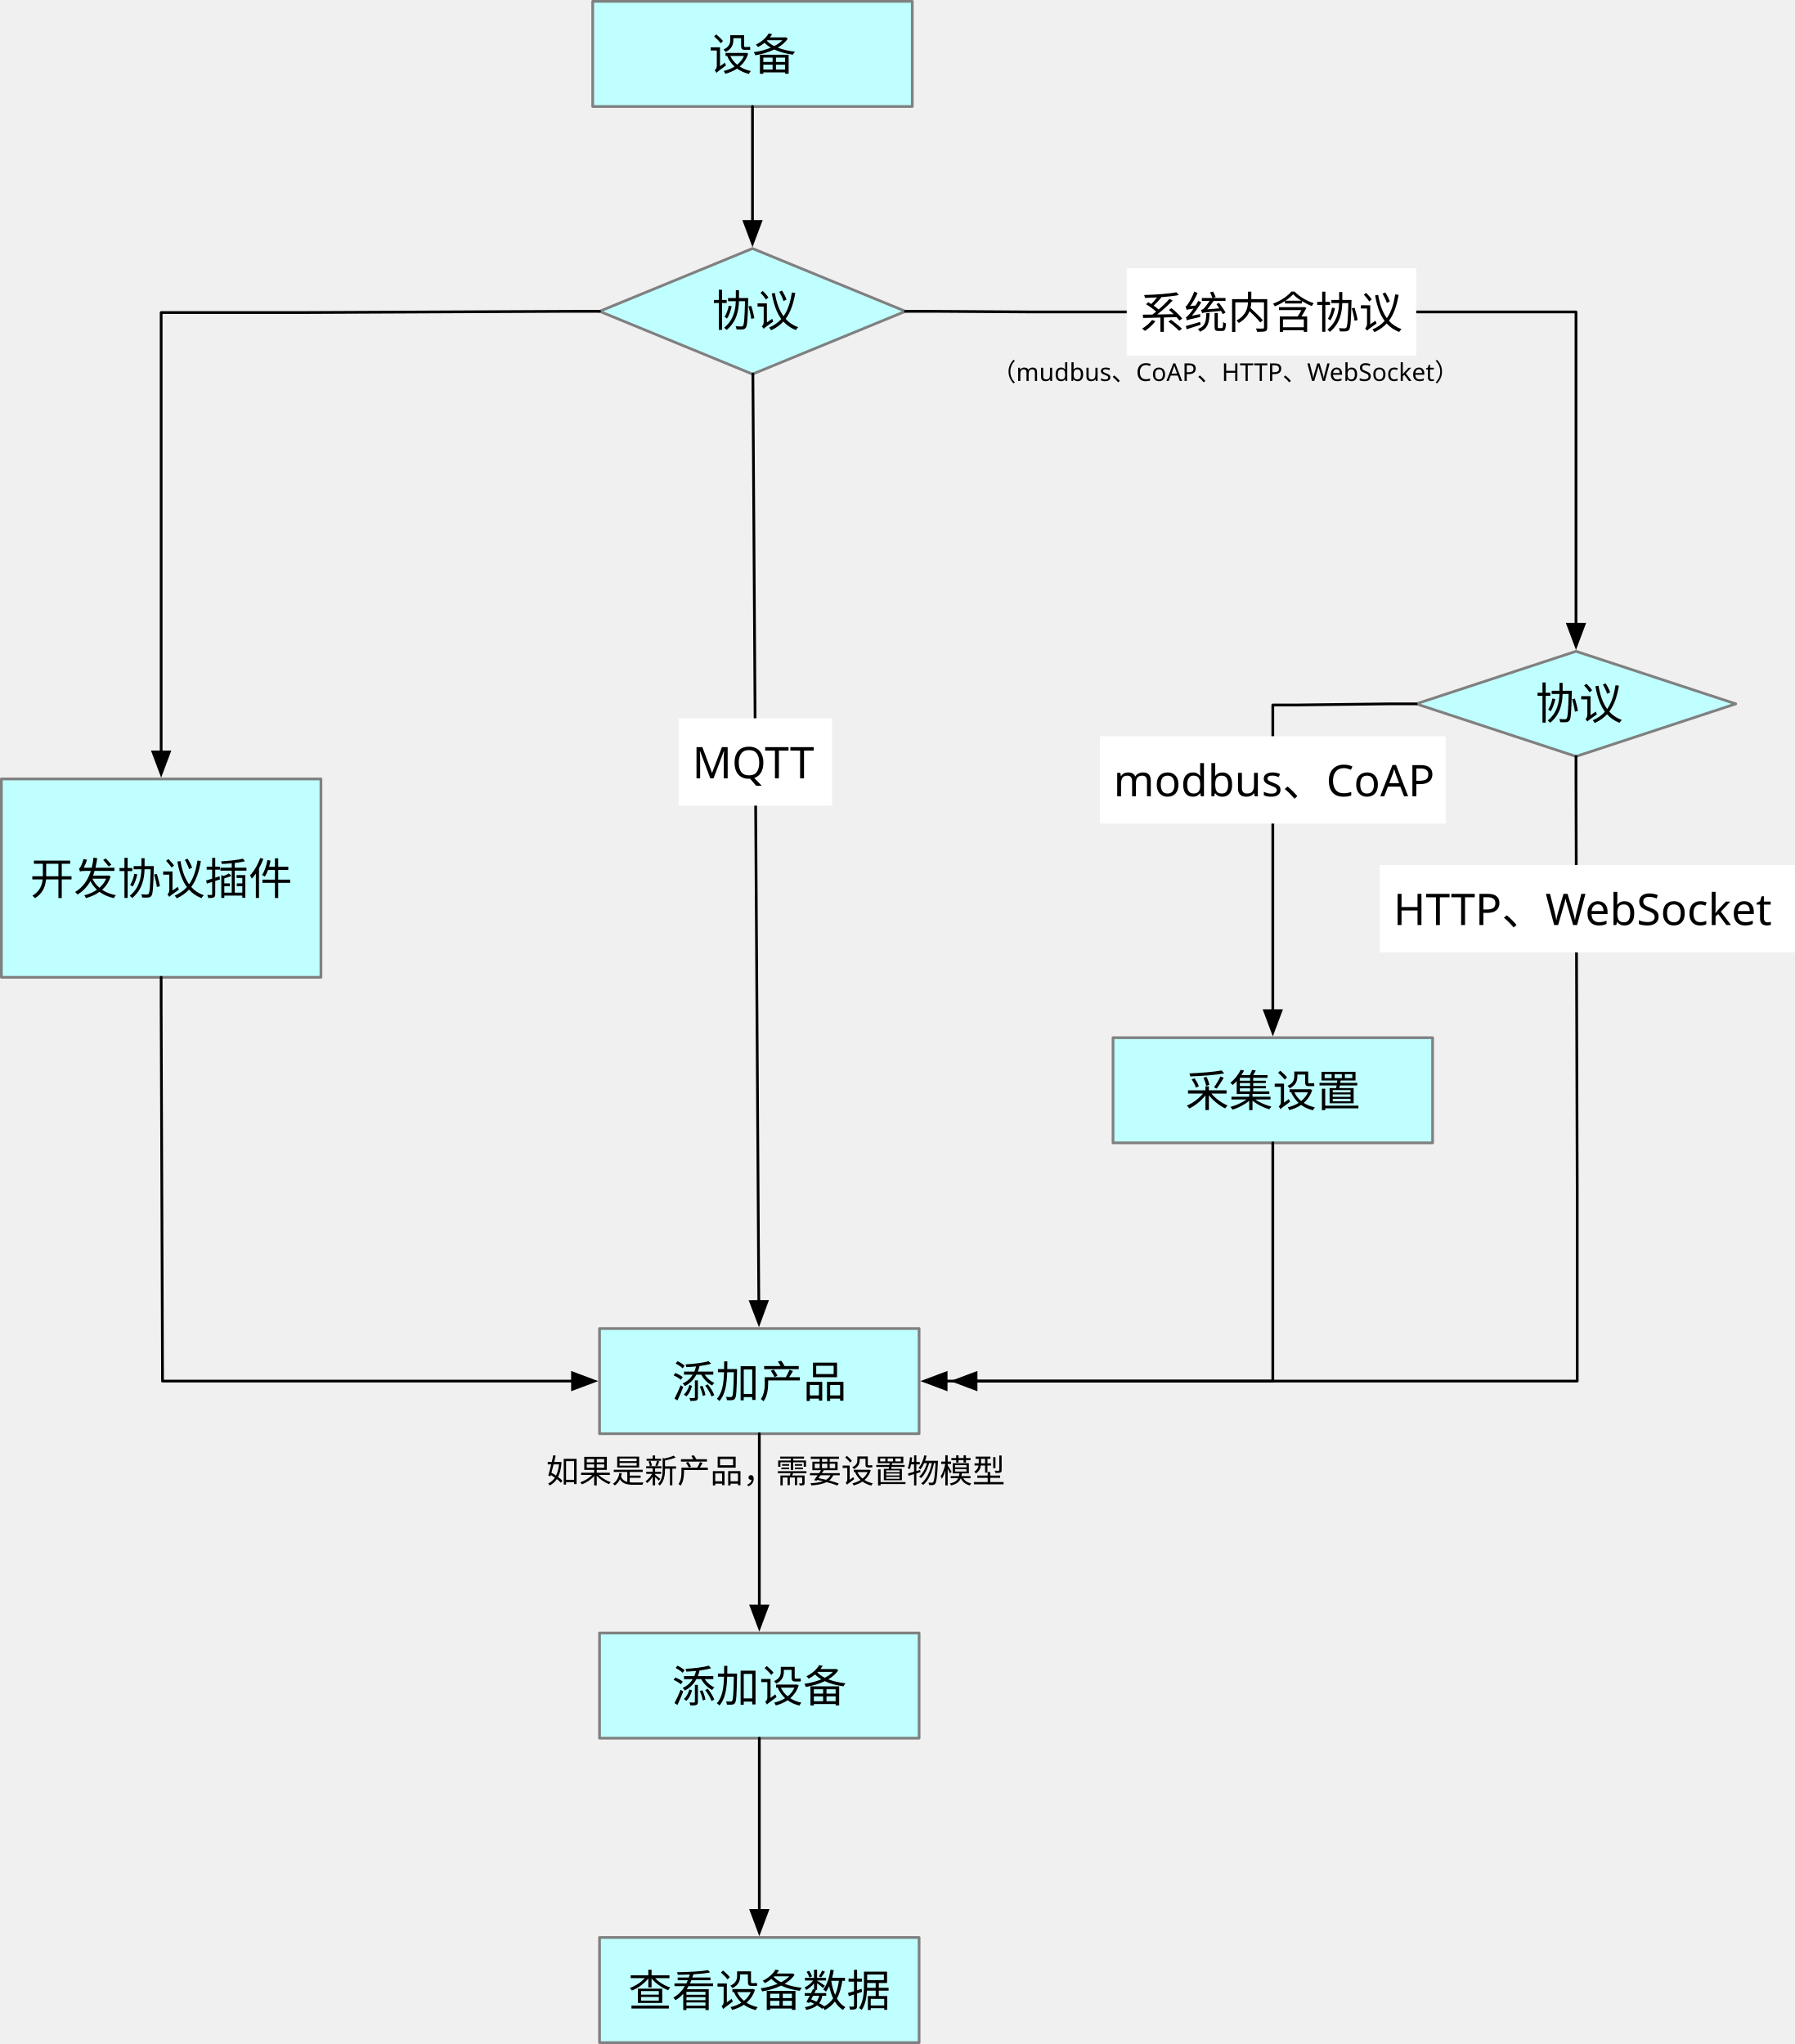
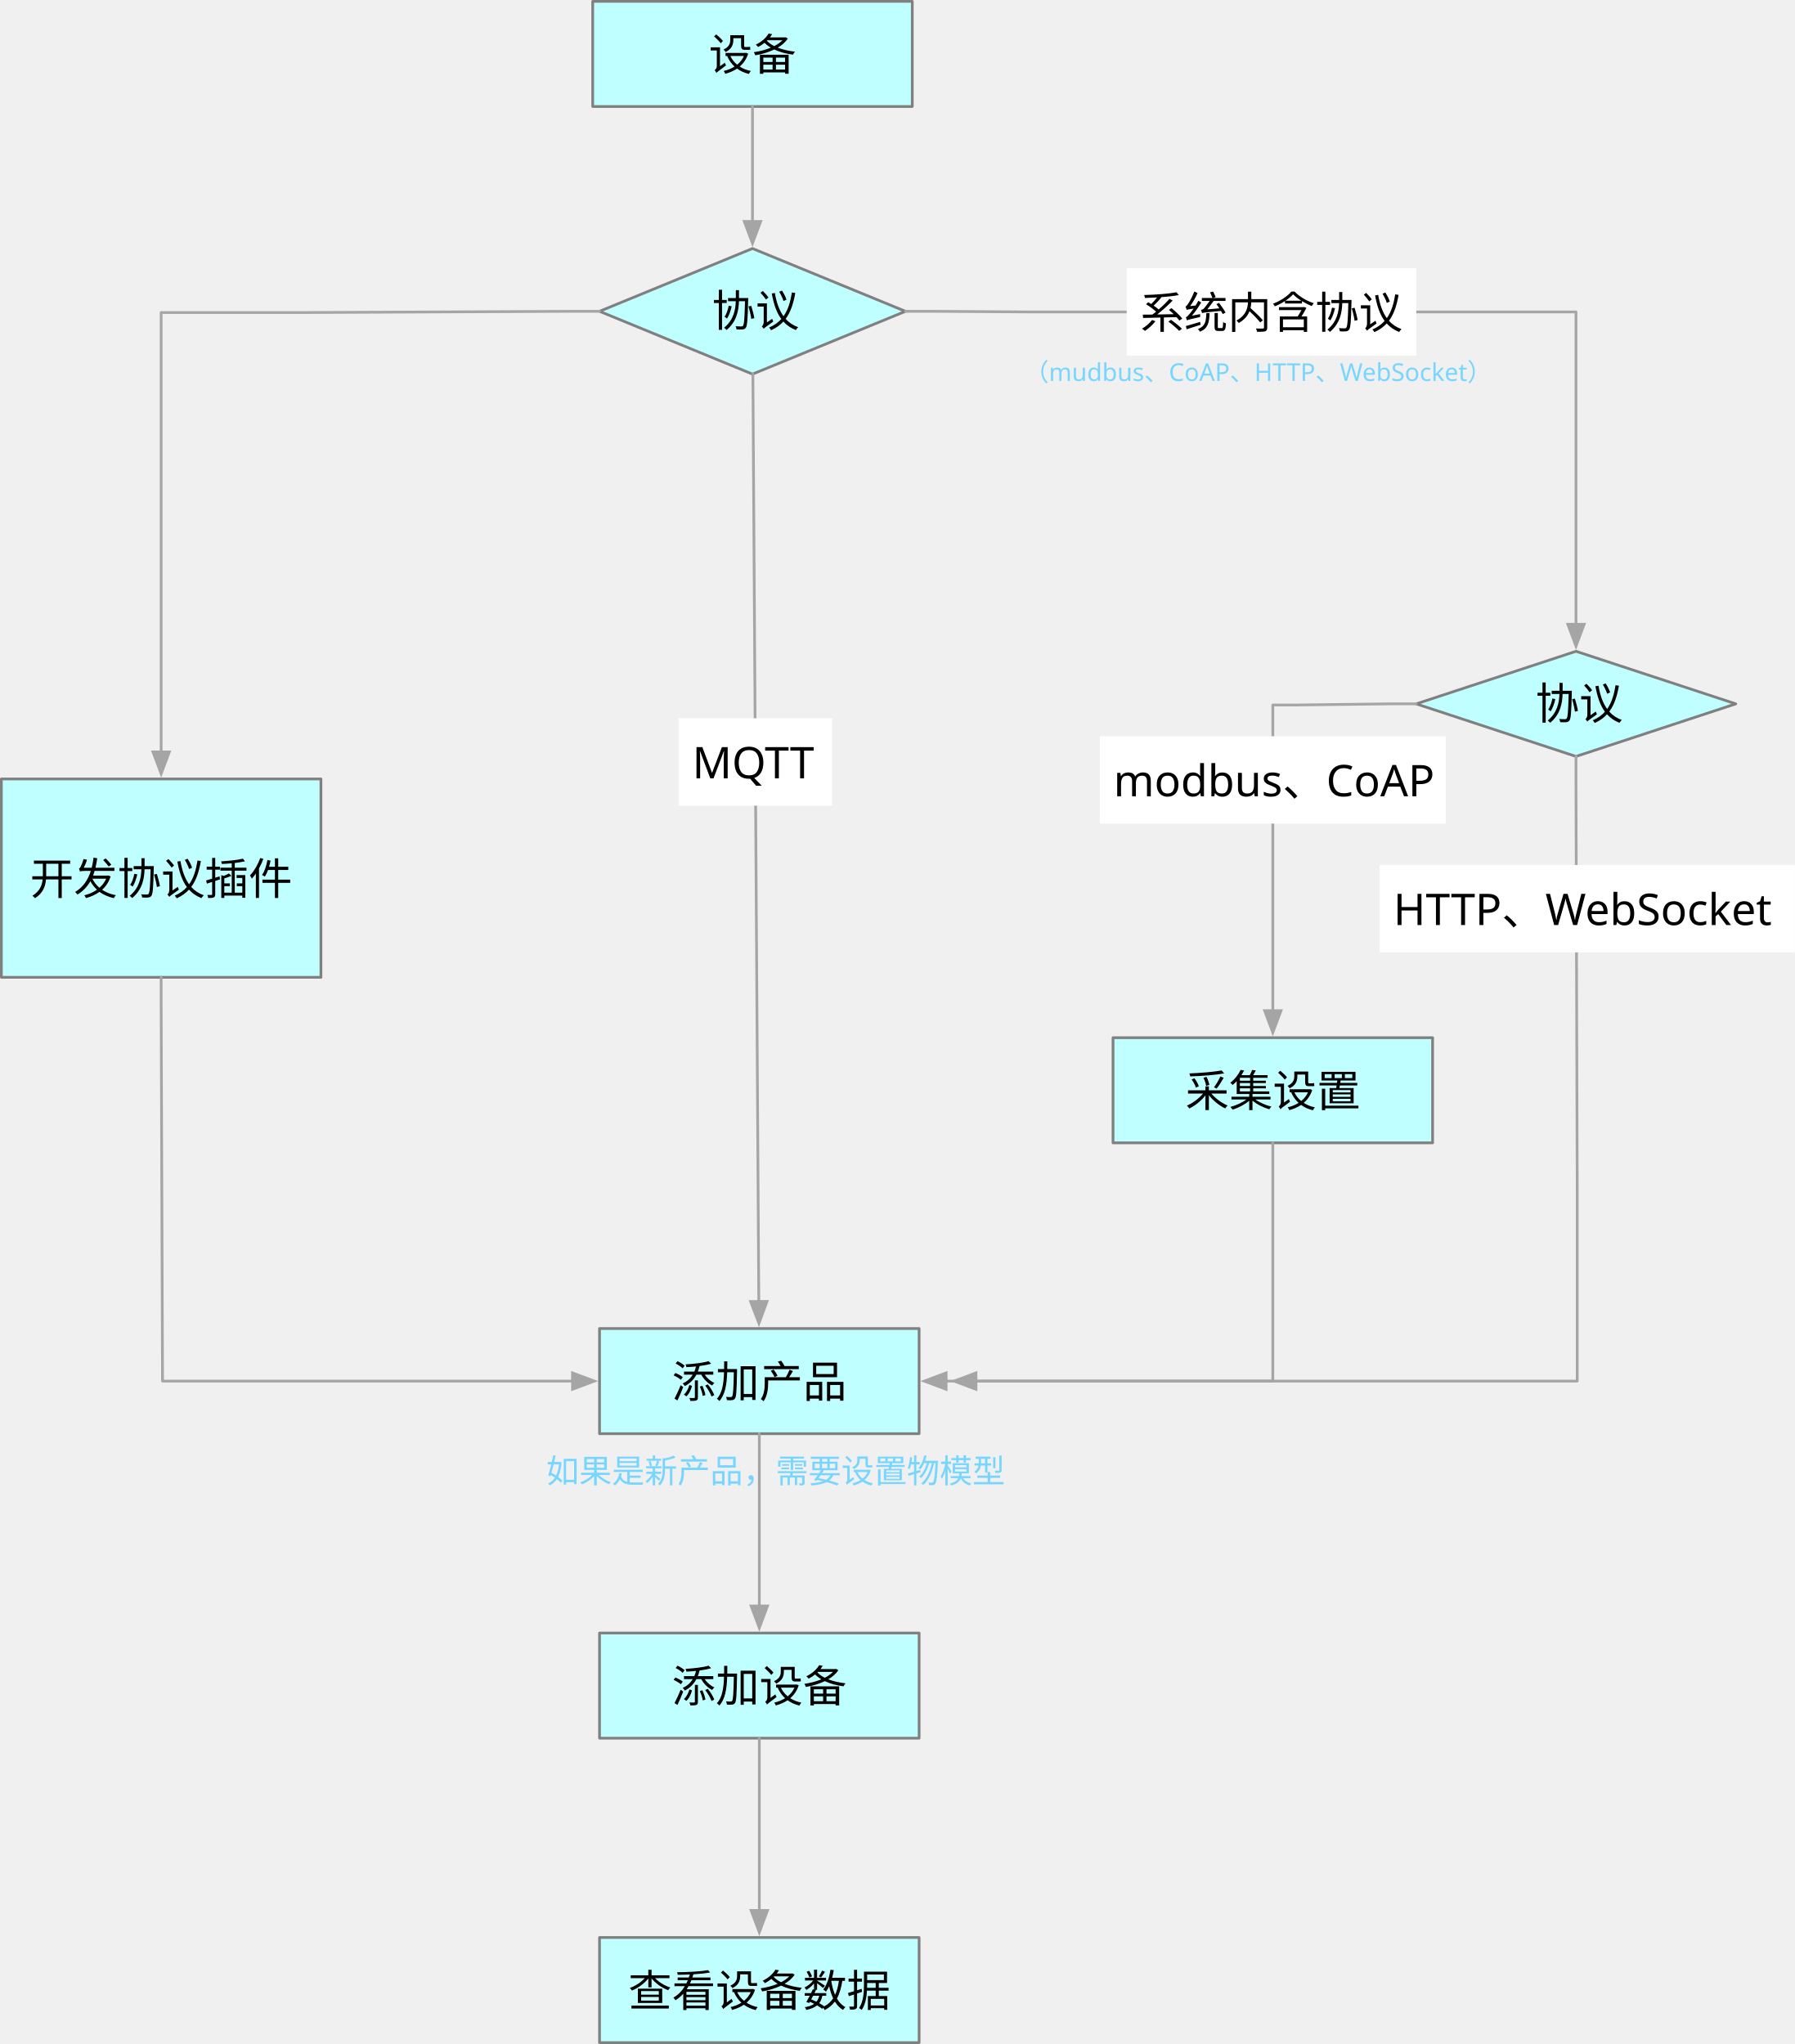
<svg xmlns="http://www.w3.org/2000/svg" version="1.1" viewBox="-331 -153 657.138 748.5" width="657.138" height="748.5">
  <defs>
-     <marker orient="auto" overflow="visible" markerUnits="strokeWidth" id="FilledArrow_Marker" stroke-linejoin="miter" stroke-miterlimit="10" viewBox="-1 -4 10 8" markerWidth="10" markerHeight="8" color="black">
-       <g>
-         <path d="M 8 0 L 0 -3 L 0 3 Z" fill="currentColor" stroke="currentColor" stroke-width="1" />
-       </g>
-     </marker>
-     <marker orient="auto" overflow="visible" markerUnits="strokeWidth" id="FilledArrow_Marker_2" stroke-linejoin="miter" stroke-miterlimit="10" viewBox="-1 -4 10 8" markerWidth="10" markerHeight="8" color="black">
+     <marker orient="auto" overflow="visible" markerUnits="strokeWidth" id="FilledArrow_Marker" stroke-linejoin="miter" stroke-miterlimit="10" viewBox="-1 -4 10 8" markerWidth="10" markerHeight="8" color="#a5a5a5">
      <g>
        <path d="M 8 0 L 0 -3 L 0 3 Z" fill="currentColor" stroke="currentColor" stroke-width="1" />
      </g>
    </marker>
  </defs>
-   <g id="版面_____-2" fill="none" stroke="none" stroke-opacity="1" stroke-dasharray="none" fill-opacity="1">
+   <g id="版面_____-2" stroke="none" fill-opacity="1" stroke-opacity="1" fill="none" stroke-dasharray="none">
    <g id="版面_____-2_图层_1">
      <g id="Graphic_2">
        <rect x="-114" y="-152.5" width="117" height="38.5" fill="#c0ffff" />
        <rect x="-114" y="-152.5" width="117" height="38.5" stroke="gray" stroke-linecap="round" stroke-linejoin="round" stroke-width="1" />
        <text transform="translate(-109 -144.25)" fill="black">
          <tspan font-family="PingFang SC" font-size="16" fill="black" x="37.5" y="17">设备</tspan>
        </text>
      </g>
      <g id="Graphic_3">
        <path d="M -55.5 -62 L .5 -39 L -55.5 -16 L -111.5 -39 Z" fill="#c0ffff" />
        <path d="M -55.5 -62 L .5 -39 L -55.5 -16 L -111.5 -39 Z" stroke="gray" stroke-linecap="round" stroke-linejoin="round" stroke-width="1" />
        <text transform="translate(-91.38 -50.46)" fill="black">
          <tspan font-family="PingFang SC" font-size="16" fill="black" x="21" y="17">协议</tspan>
        </text>
      </g>
      <g id="Line_4">
-         <line x1="-55.5" y1="-114" x2="-55.5" y2="-71.9" marker-end="url(#FilledArrow_Marker)" stroke="black" stroke-linecap="round" stroke-linejoin="round" stroke-width="1" />
+         <line x1="-55.5" y1="-114" x2="-55.5" y2="-71.9" marker-end="url(#FilledArrow_Marker)" stroke="#a5a5a5" stroke-linecap="round" stroke-linejoin="round" stroke-width="1" />
      </g>
      <g id="Graphic_6">
        <rect x="-111.5" y="333.5" width="117" height="38.5" fill="#c0ffff" />
        <rect x="-111.5" y="333.5" width="117" height="38.5" stroke="gray" stroke-linecap="round" stroke-linejoin="round" stroke-width="1" />
        <text transform="translate(-106.5 341.75)" fill="black">
          <tspan font-family="PingFang SC" font-size="16" fill="black" x="21.5" y="17">添加产品</tspan>
        </text>
      </g>
      <g id="Line_7">
-         <line x1="-55.354" y1="-16.06" x2="-53.186" y2="323.6" marker-end="url(#FilledArrow_Marker)" stroke="black" stroke-linecap="round" stroke-linejoin="round" stroke-width="1" />
+         <line x1="-55.354" y1="-16.06" x2="-53.186" y2="323.6" marker-end="url(#FilledArrow_Marker)" stroke="#a5a5a5" stroke-linecap="round" stroke-linejoin="round" stroke-width="1" />
      </g>
      <g id="Graphic_8">
        <rect x="-82.543" y="110.023" width="56.192" height="32" fill="white" />
        <text transform="translate(-77.54288 115.023)" fill="black">
          <tspan font-family="PingFang SC" font-size="16" fill="black" x="0" y="17">MQTT</tspan>
        </text>
      </g>
      <g id="Graphic_9">
        <path d="M 246 85.5 L 304.5 104.75 L 246 124 L 187.5 104.75 Z" fill="#c0ffff" />
        <path d="M 246 85.5 L 304.5 104.75 L 246 124 L 187.5 104.75 Z" stroke="gray" stroke-linecap="round" stroke-linejoin="round" stroke-width="1" />
        <text transform="translate(208.295 93.365)" fill="black">
          <tspan font-family="PingFang SC" font-size="16" fill="black" x="22.875" y="17">协议</tspan>
        </text>
      </g>
      <g id="Line_10">
-         <path d="M .5 -39 L 10.5 -39 L 47.5 -38.762 L 246 -38.762 L 246 75.6" marker-end="url(#FilledArrow_Marker_2)" stroke="black" stroke-linecap="round" stroke-linejoin="round" stroke-width="1" />
+         <path d="M .5 -39 L 10.5 -39 L 47.5 -38.762 L 246 -38.762 L 246 75.6" marker-end="url(#FilledArrow_Marker)" stroke="#a5a5a5" stroke-linecap="round" stroke-linejoin="round" stroke-width="1" />
      </g>
      <g id="Graphic_11">
        <rect x="81.506" y="-54.762" width="106" height="32" fill="white" />
        <text transform="translate(86.50595 -49.76172)" fill="black">
          <tspan font-family="PingFang SC" font-size="16" fill="black" x="0" y="17">系统内含协议</tspan>
        </text>
      </g>
      <g id="Graphic_12">
-         <text transform="translate(32 -23.5)" fill="black">
-           <tspan font-family="PingFang SC" font-size="9" fill="black" x="0" y="10">（mudbus、CoAP、HTTP、WebSocket）</tspan>
+         <text transform="translate(44 -23.5)" fill="#76d6ff">
+           <tspan font-family="PingFang SC" font-size="9" fill="#76d6ff" x="0" y="10">（mudbus、CoAP、HTTP、WebSocket）</tspan>
        </text>
      </g>
      <g id="Graphic_13">
        <rect x="76.5" y="227" width="117" height="38.5" fill="#c0ffff" />
        <rect x="76.5" y="227" width="117" height="38.5" stroke="gray" stroke-linecap="round" stroke-linejoin="round" stroke-width="1" />
        <text transform="translate(81.5 235.25)" fill="black">
          <tspan font-family="PingFang SC" font-size="16" fill="black" x="21.5" y="17">采集设置</tspan>
        </text>
      </g>
      <g id="Line_14">
-         <path d="M 187.5 104.75 L 177.5 104.75 L 144.156 105.156 L 135 105.156 L 135 217.1" marker-end="url(#FilledArrow_Marker_2)" stroke="black" stroke-linecap="round" stroke-linejoin="round" stroke-width="1" />
+         <path d="M 187.5 104.75 L 177.5 104.75 L 144.156 105.156 L 135 105.156 L 135 217.1" marker-end="url(#FilledArrow_Marker)" stroke="#a5a5a5" stroke-linecap="round" stroke-linejoin="round" stroke-width="1" />
      </g>
      <g id="Graphic_15">
        <rect x="71.672" y="116.594" width="126.656" height="32" fill="white" />
        <text transform="translate(76.672 121.5943)" fill="black">
          <tspan font-family="PingFang SC" font-size="16" fill="black" x="0" y="17">modbus、CoAP</tspan>
        </text>
      </g>
      <g id="Line_17">
-         <path d="M 246 124 L 246 134 L 246.449 282.93 L 246.449 352.75 L 15.4 352.75" marker-end="url(#FilledArrow_Marker_2)" stroke="black" stroke-linecap="round" stroke-linejoin="round" stroke-width="1" />
+         <path d="M 246 124 L 246 134 L 246.449 282.93 L 246.449 352.75 L 15.4 352.75" marker-end="url(#FilledArrow_Marker)" stroke="#a5a5a5" stroke-linecap="round" stroke-linejoin="round" stroke-width="1" />
      </g>
      <g id="Line_18">
-         <path d="M 135 265.5 L 135 352.75 L 26.352 352.75" marker-end="url(#FilledArrow_Marker_2)" stroke="black" stroke-linecap="round" stroke-linejoin="round" stroke-width="1" />
+         <path d="M 135 265.5 L 135 352.75 L 26.326 352.75" marker-end="url(#FilledArrow_Marker)" stroke="#a5a5a5" stroke-linecap="round" stroke-linejoin="round" stroke-width="1" />
      </g>
      <g id="Graphic_19">
        <rect x="174.138" y="163.745" width="152" height="32" fill="white" />
        <text transform="translate(179.138 168.7452)" fill="black">
          <tspan font-family="PingFang SC" font-size="16" fill="black" x="0" y="17">HTTP、WebSocket</tspan>
        </text>
      </g>
      <g id="Graphic_20">
        <rect x="-111.5" y="445" width="117" height="38.5" fill="#c0ffff" />
        <rect x="-111.5" y="445" width="117" height="38.5" stroke="gray" stroke-linecap="round" stroke-linejoin="round" stroke-width="1" />
        <text transform="translate(-106.5 453.25)" fill="black">
          <tspan font-family="PingFang SC" font-size="16" fill="black" x="21.5" y="17">添加设备</tspan>
        </text>
      </g>
      <g id="Line_21">
-         <line x1="-53" y1="372" x2="-53" y2="435.1" marker-end="url(#FilledArrow_Marker_2)" stroke="black" stroke-linecap="round" stroke-linejoin="round" stroke-width="1" />
+         <line x1="-53" y1="372" x2="-53" y2="435.1" marker-end="url(#FilledArrow_Marker)" stroke="#a5a5a5" stroke-linecap="round" stroke-linejoin="round" stroke-width="1" />
      </g>
      <g id="Graphic_22">
        <rect x="-330.5" y="132.25" width="117" height="72.629" fill="#c0ffff" />
        <rect x="-330.5" y="132.25" width="117" height="72.629" stroke="gray" stroke-linecap="round" stroke-linejoin="round" stroke-width="1" />
        <text transform="translate(-325.5 157.5647)" fill="black">
          <tspan font-family="PingFang SC" font-size="16" fill="black" x="5.5" y="17">开发协议插件</tspan>
        </text>
      </g>
      <g id="Line_23">
-         <path d="M -111.5 -39 L -121.5 -39 L -219.664 -38.551 L -272 -38.551 L -272 122.35" marker-end="url(#FilledArrow_Marker_2)" stroke="black" stroke-linecap="round" stroke-linejoin="round" stroke-width="1" />
+         <path d="M -111.5 -39 L -121.5 -39 L -219.664 -38.551 L -272 -38.551 L -272 122.35" marker-end="url(#FilledArrow_Marker)" stroke="#a5a5a5" stroke-linecap="round" stroke-linejoin="round" stroke-width="1" />
      </g>
      <g id="Line_24">
-         <path d="M -272 204.879 L -272 214.879 L -271.5 352 L -271.5 352.75 L -121.4 352.75" marker-end="url(#FilledArrow_Marker_2)" stroke="black" stroke-linecap="round" stroke-linejoin="round" stroke-width="1" />
+         <path d="M -272 204.879 L -272 214.879 L -271.5 352 L -271.5 352.75 L -121.4 352.75" marker-end="url(#FilledArrow_Marker)" stroke="#a5a5a5" stroke-linecap="round" stroke-linejoin="round" stroke-width="1" />
      </g>
      <g id="Graphic_25">
        <rect x="-111.5" y="556.5" width="117" height="38.5" fill="#c0ffff" />
        <rect x="-111.5" y="556.5" width="117" height="38.5" stroke="gray" stroke-linecap="round" stroke-linejoin="round" stroke-width="1" />
        <text transform="translate(-106.5 564.75)" fill="black">
          <tspan font-family="PingFang SC" font-size="16" fill="black" x="5.5" y="17">查看设备数据</tspan>
        </text>
      </g>
      <g id="Line_26">
-         <line x1="-53" y1="483.5" x2="-53" y2="546.6" marker-end="url(#FilledArrow_Marker)" stroke="black" stroke-linecap="round" stroke-linejoin="round" stroke-width="1" />
+         <line x1="-53" y1="483.5" x2="-53" y2="546.6" marker-end="url(#FilledArrow_Marker)" stroke="#a5a5a5" stroke-linecap="round" stroke-linejoin="round" stroke-width="1" />
      </g>
      <g id="Graphic_27">
-         <text transform="translate(-131 377)" fill="black">
-           <tspan font-family="PingFang SC" font-size="12" fill="black" x="0" y="13">如果是新产品，需要设置物模型</tspan>
+         <text transform="translate(-131 377)" fill="#76d6ff">
+           <tspan font-family="PingFang SC" font-size="12" fill="#76d6ff" x="0" y="13">如果是新产品，需要设置物模型</tspan>
        </text>
      </g>
    </g>
  </g>
</svg>
